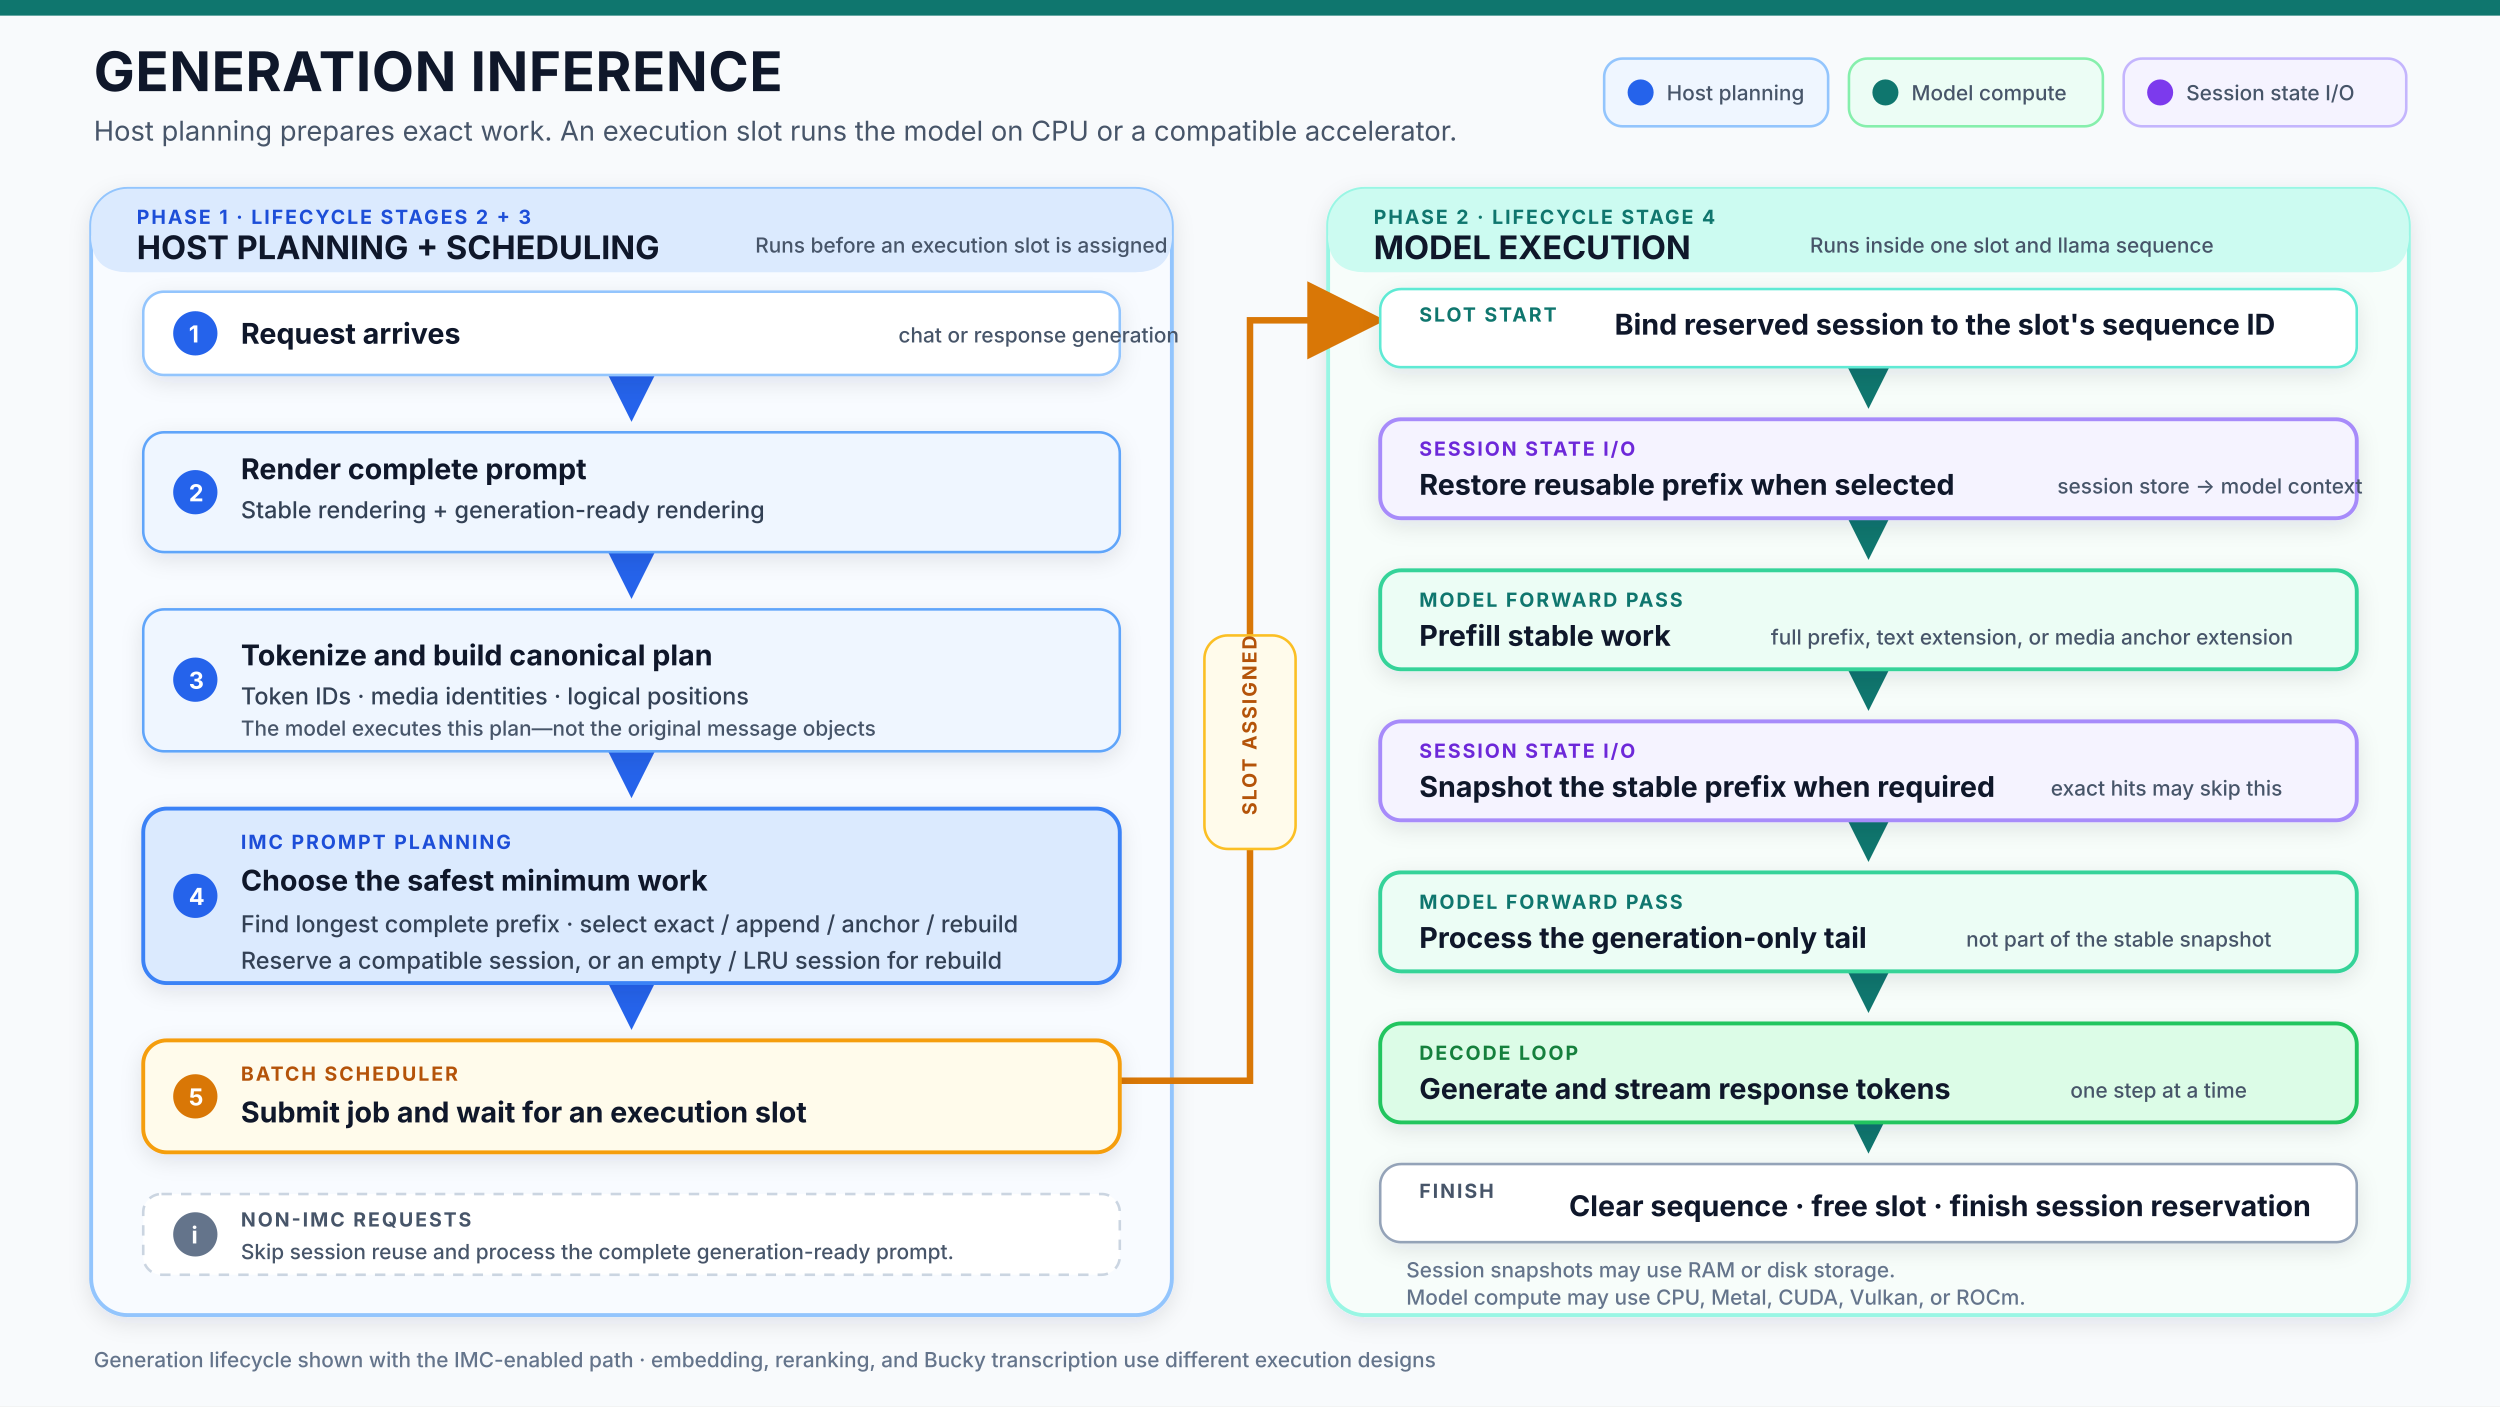
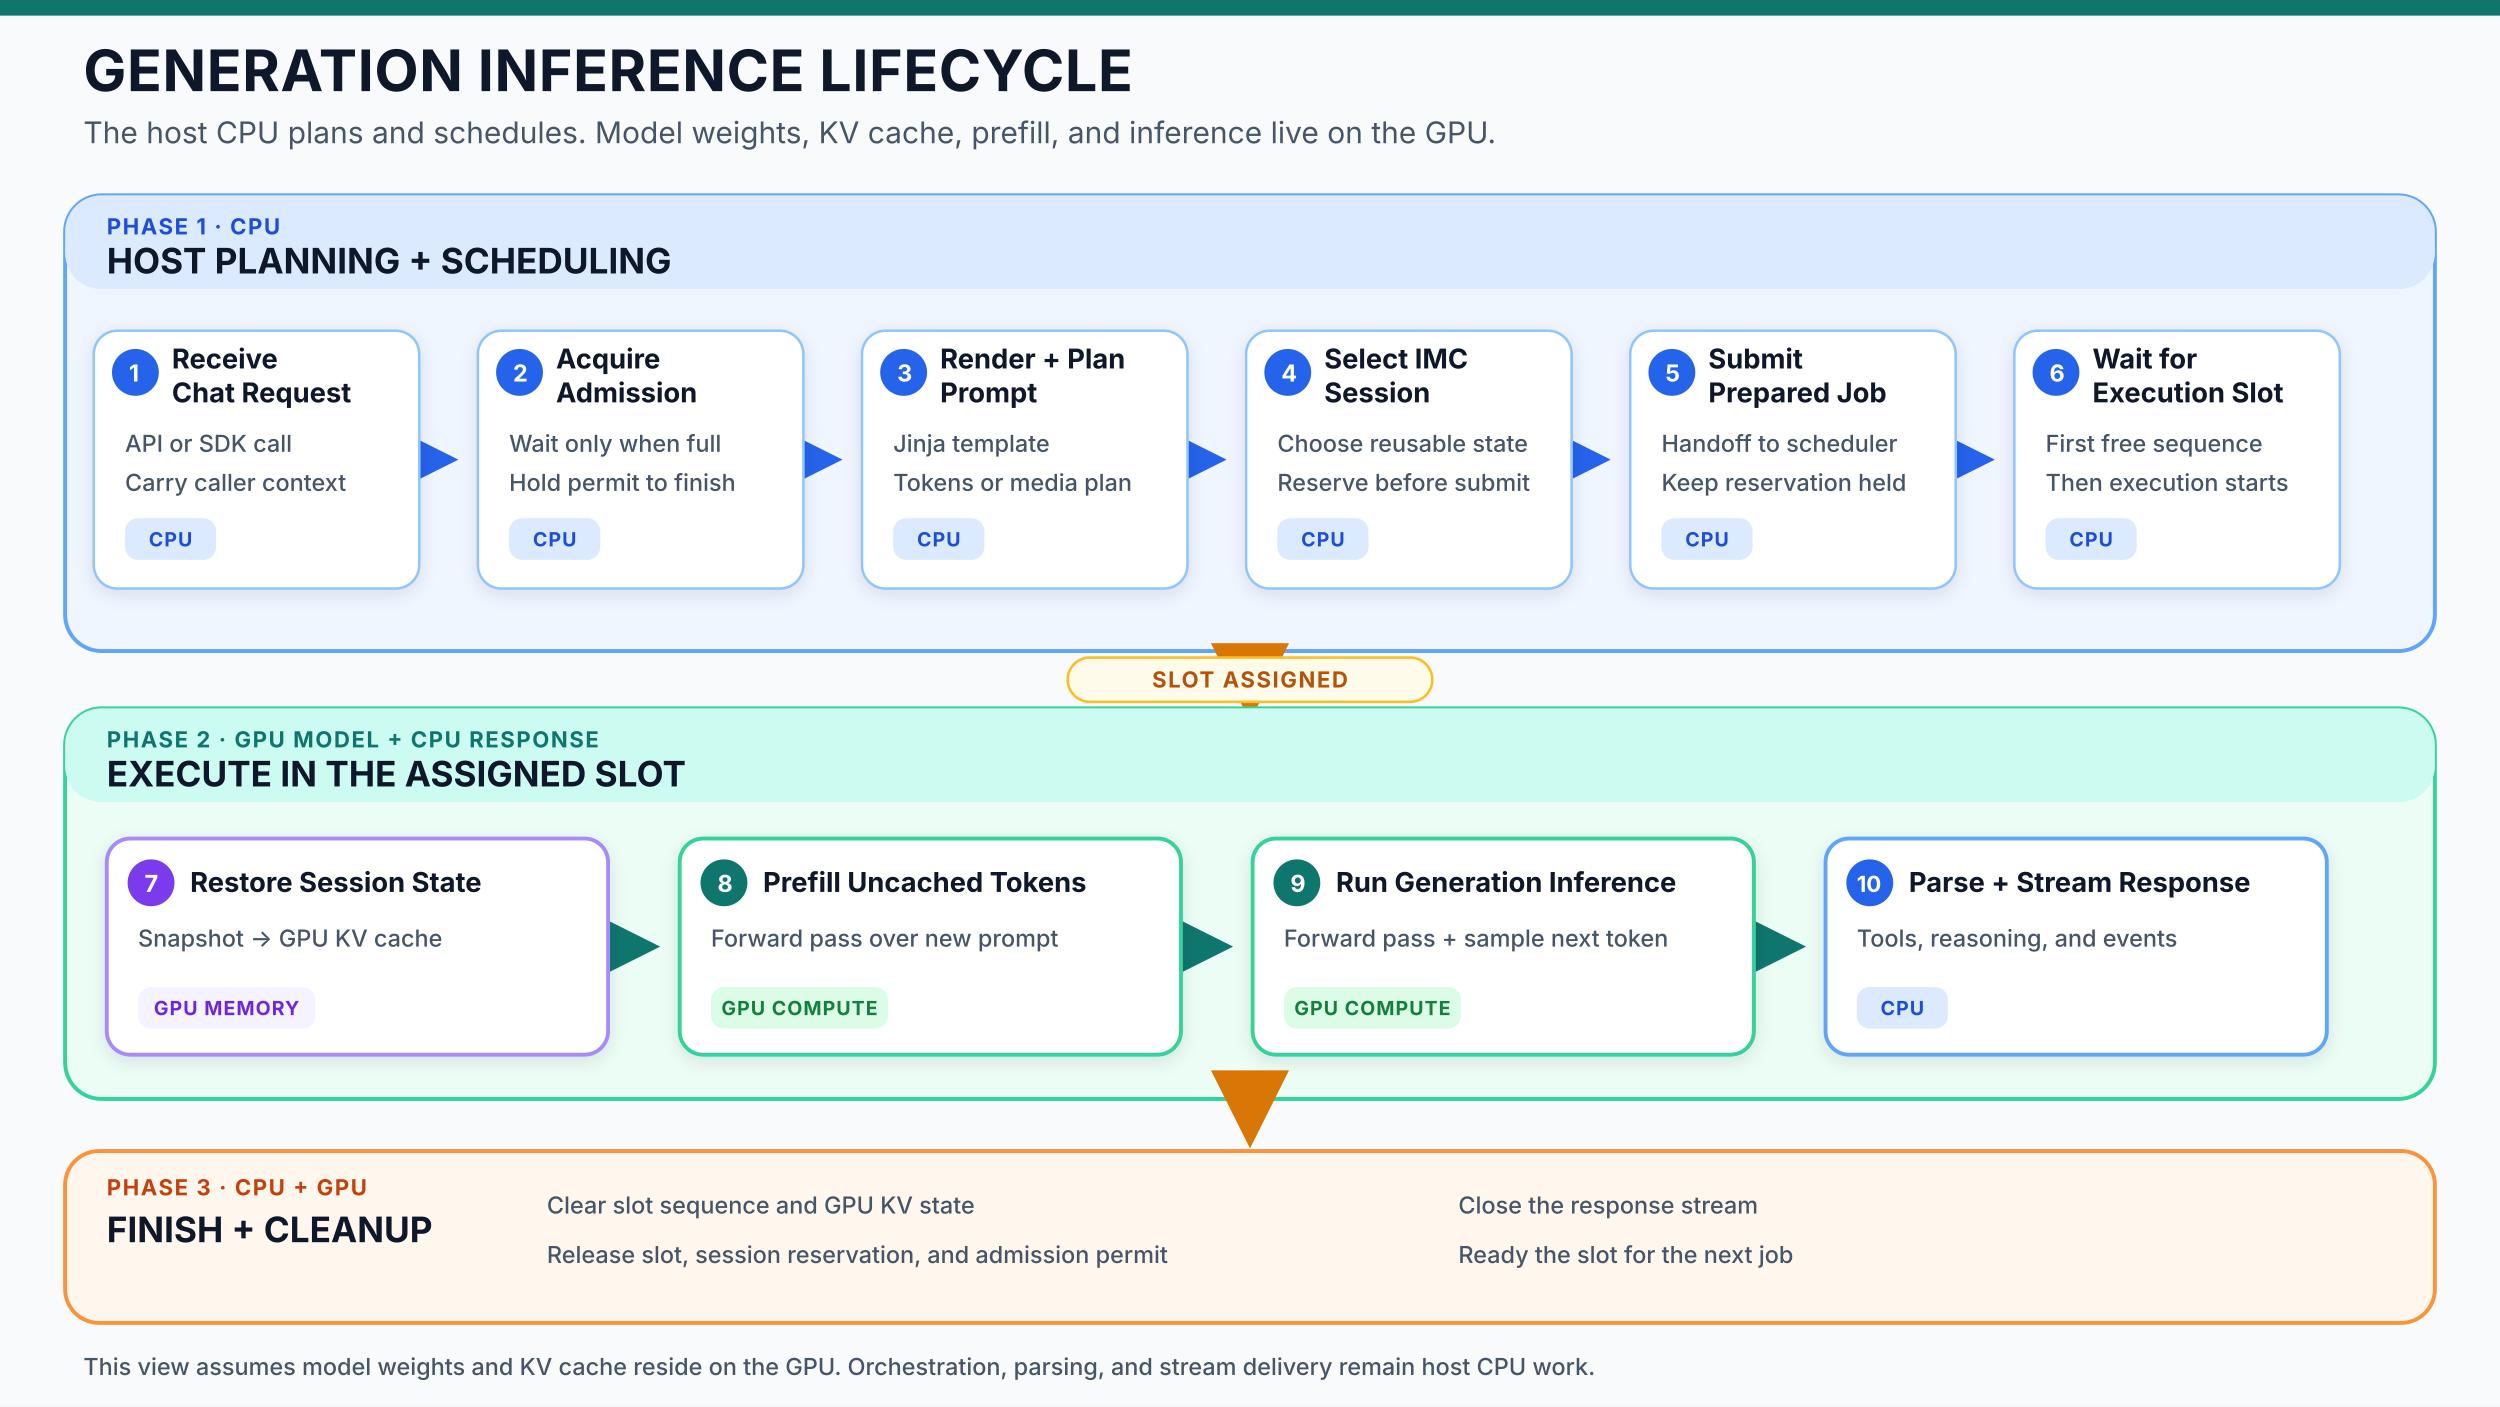
<svg xmlns="http://www.w3.org/2000/svg" width="1920" height="1080" viewBox="0 0 1920 1080" role="img" aria-labelledby="title desc">
  <defs>
    <filter id="shadow" x="-10%" y="-10%" width="120%" height="135%">
-       <feDropShadow dx="0" dy="5" stdDeviation="8" flood-color="#0f172a" flood-opacity="0.10" />
+       <feDropShadow dx="0" dy="4" stdDeviation="7" flood-color="#0f172a" flood-opacity="0.10" />
    </filter>
-     <marker id="arrow-blue" markerWidth="12" markerHeight="12" refX="10" refY="6" orient="auto" markerUnits="strokeWidth">
+     <marker id="arrowBlue" markerWidth="12" markerHeight="12" refX="10" refY="6" orient="auto" markerUnits="strokeWidth">
      <path d="M 0 0 L 12 6 L 0 12 z" fill="#2563eb" />
    </marker>
-     <marker id="arrow-green" markerWidth="12" markerHeight="12" refX="10" refY="6" orient="auto" markerUnits="strokeWidth">
+     <marker id="arrowGreen" markerWidth="12" markerHeight="12" refX="10" refY="6" orient="auto" markerUnits="strokeWidth">
      <path d="M 0 0 L 12 6 L 0 12 z" fill="#0f766e" />
    </marker>
-     <marker id="arrow-amber" markerWidth="12" markerHeight="12" refX="10" refY="6" orient="auto" markerUnits="strokeWidth">
+     <marker id="arrowAmber" markerWidth="12" markerHeight="12" refX="10" refY="6" orient="auto" markerUnits="strokeWidth">
      <path d="M 0 0 L 12 6 L 0 12 z" fill="#d97706" />
    </marker>
    <style>
-       .title { font: 700 42px Inter, ui-sans-serif, system-ui, sans-serif; fill: #0f172a; letter-spacing: 0.5px; }
-       .subtitle { font: 400 21px Inter, ui-sans-serif, system-ui, sans-serif; fill: #475569; }
-       .phase { font: 700 25px Inter, ui-sans-serif, system-ui, sans-serif; fill: #0f172a; }
-       .eyebrow { font: 700 15px Inter, ui-sans-serif, system-ui, sans-serif; letter-spacing: 1.5px; }
-       .heading { font: 700 22px Inter, ui-sans-serif, system-ui, sans-serif; fill: #0f172a; }
-       .body { font: 500 18px Inter, ui-sans-serif, system-ui, sans-serif; fill: #334155; }
-       .small { font: 500 16px Inter, ui-sans-serif, system-ui, sans-serif; fill: #475569; }
-       .mono { font: 600 16px ui-monospace, SFMono-Regular, Menlo, Consolas, monospace; fill: #334155; }
+       .title { font: 700 44px Inter, ui-sans-serif, system-ui, sans-serif; fill: #0f172a; letter-spacing: 0.5px; }
+       .subtitle { font: 400 23px Inter, ui-sans-serif, system-ui, sans-serif; fill: #475569; }
+       .phase { font: 700 27px Inter, ui-sans-serif, system-ui, sans-serif; fill: #0f172a; }
+       .heading { font: 700 21px Inter, ui-sans-serif, system-ui, sans-serif; fill: #0f172a; }
+       .eyebrow { font: 700 17px Inter, ui-sans-serif, system-ui, sans-serif; letter-spacing: 1.2px; }
+       .body { font: 500 18px Inter, ui-sans-serif, system-ui, sans-serif; fill: #475569; }
+       .badge { font: 700 15px Inter, ui-sans-serif, system-ui, sans-serif; letter-spacing: 0.8px; text-anchor: middle; dominant-baseline: middle; }
      .white { fill: #ffffff; }
-       .muted { fill: #64748b; }
    </style>
  </defs>
  <rect width="1920" height="1080" fill="#f8fafc" />
-   <rect x="0" y="0" width="1920" height="12" fill="#0f766e" />
-   <text class="title" x="72" y="70">GENERATION INFERENCE</text>
-   <text class="subtitle" x="72" y="108">Host planning prepares exact work. An execution slot runs the model on CPU or a compatible accelerator.</text>
-   <rect x="1232" y="45" width="172" height="52" rx="14" fill="#eff6ff" stroke="#93c5fd" stroke-width="2" />
-   <circle cx="1260" cy="71" r="10" fill="#2563eb" />
-   <text class="small" x="1280" y="77">Host planning</text>
-   <rect x="1420" y="45" width="195" height="52" rx="14" fill="#ecfdf5" stroke="#86efac" stroke-width="2" />
-   <circle cx="1448" cy="71" r="10" fill="#0f766e" />
-   <text class="small" x="1468" y="77">Model compute</text>
-   <rect x="1631" y="45" width="217" height="52" rx="14" fill="#f5f3ff" stroke="#c4b5fd" stroke-width="2" />
-   <circle cx="1659" cy="71" r="10" fill="#7c3aed" />
-   <text class="small" x="1679" y="77">Session state I/O</text>
+   <rect width="1920" height="12" fill="#0f766e" />
+   <text class="title" x="64" y="70">GENERATION INFERENCE LIFECYCLE</text>
+   <text class="subtitle" x="64" y="110">The host CPU plans and schedules. Model weights, KV cache, prefill, and inference live on the GPU.</text>
+   <rect x="50" y="150" width="1820" height="350" rx="28" fill="#eff6ff" stroke="#60a5fa" stroke-width="3" />
+   <rect x="50" y="150" width="1820" height="72" rx="28" fill="#dbeafe" />
+   <path d="M 50 190 Q 50 222 82 222 H 1838 Q 1870 222 1870 190" fill="#dbeafe" />
+   <text class="eyebrow" x="82" y="180" fill="#1d4ed8">PHASE 1 · CPU</text>
+   <text class="phase" x="82" y="210">HOST PLANNING + SCHEDULING</text>
+   <path d="M 322 353 H 344" stroke="#2563eb" stroke-width="4" fill="none" marker-end="url(#arrowBlue)" />
+   <path d="M 617 353 H 639" stroke="#2563eb" stroke-width="4" fill="none" marker-end="url(#arrowBlue)" />
+   <path d="M 912 353 H 934" stroke="#2563eb" stroke-width="4" fill="none" marker-end="url(#arrowBlue)" />
+   <path d="M 1207 353 H 1229" stroke="#2563eb" stroke-width="4" fill="none" marker-end="url(#arrowBlue)" />
+   <path d="M 1502 353 H 1524" stroke="#2563eb" stroke-width="4" fill="none" marker-end="url(#arrowBlue)" />
  <g filter="url(#shadow)">
-     <rect x="70" y="145" width="830" height="865" rx="28" fill="#f8fbff" stroke="#93c5fd" stroke-width="3" />
-     <rect x="1020" y="145" width="830" height="865" rx="28" fill="#f7fdfa" stroke="#99f6e4" stroke-width="3" />
+     <rect x="72" y="254" width="250" height="198" rx="18" fill="#ffffff" stroke="#93c5fd" stroke-width="2" />
+     <rect x="367" y="254" width="250" height="198" rx="18" fill="#ffffff" stroke="#93c5fd" stroke-width="2" />
+     <rect x="662" y="254" width="250" height="198" rx="18" fill="#ffffff" stroke="#93c5fd" stroke-width="2" />
+     <rect x="957" y="254" width="250" height="198" rx="18" fill="#ffffff" stroke="#93c5fd" stroke-width="2" />
+     <rect x="1252" y="254" width="250" height="198" rx="18" fill="#ffffff" stroke="#93c5fd" stroke-width="2" />
+     <rect x="1547" y="254" width="250" height="198" rx="18" fill="#ffffff" stroke="#93c5fd" stroke-width="2" />
  </g>
-   <rect x="70" y="145" width="830" height="64" rx="28" fill="#dbeafe" />
-   <path d="M 70 181 Q 70 209 98 209 H 872 Q 900 209 900 181" fill="#dbeafe" />
-   <rect x="1020" y="145" width="830" height="64" rx="28" fill="#ccfbf1" />
-   <path d="M 1020 181 Q 1020 209 1048 209 H 1822 Q 1850 209 1850 181" fill="#ccfbf1" />
-   <text class="eyebrow" x="105" y="172" fill="#1d4ed8">PHASE 1 · LIFECYCLE STAGES 2 + 3</text>
-   <text class="phase" x="105" y="199">HOST PLANNING + SCHEDULING</text>
-   <text class="small" x="580" y="194">Runs before an execution slot is assigned</text>
-   <text class="eyebrow" x="1055" y="172" fill="#0f766e">PHASE 2 · LIFECYCLE STAGE 4</text>
-   <text class="phase" x="1055" y="199">MODEL EXECUTION</text>
-   <text class="small" x="1390" y="194">Runs inside one slot and llama sequence</text>
-   <path d="M 485 288 L 485 316" stroke="#2563eb" stroke-width="4" fill="none" marker-end="url(#arrow-blue)" />
-   <path d="M 485 424 L 485 452" stroke="#2563eb" stroke-width="4" fill="none" marker-end="url(#arrow-blue)" />
-   <path d="M 485 577 L 485 605" stroke="#2563eb" stroke-width="4" fill="none" marker-end="url(#arrow-blue)" />
-   <path d="M 485 755 L 485 783" stroke="#2563eb" stroke-width="4" fill="none" marker-end="url(#arrow-blue)" />
-   <path d="M 1435 282 L 1435 306" stroke="#0f766e" stroke-width="4" fill="none" marker-end="url(#arrow-green)" />
-   <path d="M 1435 398 L 1435 422" stroke="#0f766e" stroke-width="4" fill="none" marker-end="url(#arrow-green)" />
-   <path d="M 1435 514 L 1435 538" stroke="#0f766e" stroke-width="4" fill="none" marker-end="url(#arrow-green)" />
-   <path d="M 1435 630 L 1435 654" stroke="#0f766e" stroke-width="4" fill="none" marker-end="url(#arrow-green)" />
-   <path d="M 1435 746 L 1435 770" stroke="#0f766e" stroke-width="4" fill="none" marker-end="url(#arrow-green)" />
-   <path d="M 1435 862 L 1435 878" stroke="#64748b" stroke-width="4" fill="none" marker-end="url(#arrow-green)" />
-   <path d="M 860 830 H 960 V 246 H 1054" stroke="#d97706" stroke-width="5" fill="none" marker-end="url(#arrow-amber)" />
-   <rect x="925" y="488" width="70" height="164" rx="18" fill="#fffbeb" stroke="#fbbf24" stroke-width="2" />
-   <text x="965" y="626" transform="rotate(-90 965 626)" style="font:700 15px Inter, sans-serif; letter-spacing:1.5px; fill:#b45309">SLOT ASSIGNED</text>
+   <circle cx="104" cy="286" r="18" fill="#2563eb" />
+   <text x="99" y="293" style="font:700 18px Inter,sans-serif" class="white">1</text>
+   <text class="heading" x="132" y="283">Receive</text>
+   <text class="heading" x="132" y="309">Chat Request</text>
+   <text class="body" x="96" y="347">API or SDK call</text>
+   <text class="body" x="96" y="377">Carry caller context</text>
+   <rect x="96" y="398" width="70" height="32" rx="10" fill="#dbeafe" />
+   <text class="badge" x="131" y="414" fill="#1d4ed8">CPU</text>
+   <circle cx="399" cy="286" r="18" fill="#2563eb" />
+   <text x="394" y="293" style="font:700 18px Inter,sans-serif" class="white">2</text>
+   <text class="heading" x="427" y="283">Acquire</text>
+   <text class="heading" x="427" y="309">Admission</text>
+   <text class="body" x="391" y="347">Wait only when full</text>
+   <text class="body" x="391" y="377">Hold permit to finish</text>
+   <rect x="391" y="398" width="70" height="32" rx="10" fill="#dbeafe" />
+   <text class="badge" x="426" y="414" fill="#1d4ed8">CPU</text>
+   <circle cx="694" cy="286" r="18" fill="#2563eb" />
+   <text x="689" y="293" style="font:700 18px Inter,sans-serif" class="white">3</text>
+   <text class="heading" x="722" y="283">Render + Plan</text>
+   <text class="heading" x="722" y="309">Prompt</text>
+   <text class="body" x="686" y="347">Jinja template</text>
+   <text class="body" x="686" y="377">Tokens or media plan</text>
+   <rect x="686" y="398" width="70" height="32" rx="10" fill="#dbeafe" />
+   <text class="badge" x="721" y="414" fill="#1d4ed8">CPU</text>
+   <circle cx="989" cy="286" r="18" fill="#2563eb" />
+   <text x="984" y="293" style="font:700 18px Inter,sans-serif" class="white">4</text>
+   <text class="heading" x="1017" y="283">Select IMC</text>
+   <text class="heading" x="1017" y="309">Session</text>
+   <text class="body" x="981" y="347">Choose reusable state</text>
+   <text class="body" x="981" y="377">Reserve before submit</text>
+   <rect x="981" y="398" width="70" height="32" rx="10" fill="#dbeafe" />
+   <text class="badge" x="1016" y="414" fill="#1d4ed8">CPU</text>
+   <circle cx="1284" cy="286" r="18" fill="#2563eb" />
+   <text x="1279" y="293" style="font:700 18px Inter,sans-serif" class="white">5</text>
+   <text class="heading" x="1312" y="283">Submit</text>
+   <text class="heading" x="1312" y="309">Prepared Job</text>
+   <text class="body" x="1276" y="347">Handoff to scheduler</text>
+   <text class="body" x="1276" y="377">Keep reservation held</text>
+   <rect x="1276" y="398" width="70" height="32" rx="10" fill="#dbeafe" />
+   <text class="badge" x="1311" y="414" fill="#1d4ed8">CPU</text>
+   <circle cx="1579" cy="286" r="18" fill="#2563eb" />
+   <text x="1574" y="293" style="font:700 18px Inter,sans-serif" class="white">6</text>
+   <text class="heading" x="1607" y="283">Wait for</text>
+   <text class="heading" x="1607" y="309">Execution Slot</text>
+   <text class="body" x="1571" y="347">First free sequence</text>
+   <text class="body" x="1571" y="377">Then execution starts</text>
+   <rect x="1571" y="398" width="70" height="32" rx="10" fill="#dbeafe" />
+   <text class="badge" x="1606" y="414" fill="#1d4ed8">CPU</text>
+   <path d="M 960 500 V 544" stroke="#d97706" stroke-width="5" fill="none" marker-end="url(#arrowAmber)" />
+   <rect x="820" y="505" width="280" height="34" rx="17" fill="#fffbeb" stroke="#fbbf24" stroke-width="2" />
+   <text class="eyebrow" x="960" y="528" text-anchor="middle" fill="#b45309">SLOT ASSIGNED</text>
+   <rect x="50" y="544" width="1820" height="300" rx="28" fill="#ecfdf5" stroke="#34d399" stroke-width="3" />
+   <rect x="50" y="544" width="1820" height="72" rx="28" fill="#ccfbf1" />
+   <path d="M 50 584 Q 50 616 82 616 H 1838 Q 1870 616 1870 584" fill="#ccfbf1" />
+   <text class="eyebrow" x="82" y="574" fill="#0f766e">PHASE 2 · GPU MODEL + CPU RESPONSE</text>
+   <text class="phase" x="82" y="604">EXECUTE IN THE ASSIGNED SLOT</text>
+   <path d="M 467 727 H 499" stroke="#0f766e" stroke-width="4" fill="none" marker-end="url(#arrowGreen)" />
+   <path d="M 907 727 H 939" stroke="#0f766e" stroke-width="4" fill="none" marker-end="url(#arrowGreen)" />
+   <path d="M 1347 727 H 1379" stroke="#0f766e" stroke-width="4" fill="none" marker-end="url(#arrowGreen)" />
  <g filter="url(#shadow)">
-     <rect x="110" y="224" width="750" height="64" rx="16" fill="#ffffff" stroke="#93c5fd" stroke-width="2" />
-     <rect x="110" y="332" width="750" height="92" rx="16" fill="#eff6ff" stroke="#60a5fa" stroke-width="2" />
-     <rect x="110" y="468" width="750" height="109" rx="16" fill="#eff6ff" stroke="#60a5fa" stroke-width="2" />
-     <rect x="110" y="621" width="750" height="134" rx="18" fill="#dbeafe" stroke="#3b82f6" stroke-width="3" />
-     <rect x="110" y="799" width="750" height="86" rx="18" fill="#fffbeb" stroke="#f59e0b" stroke-width="3" />
+     <rect x="82" y="644" width="385" height="166" rx="18" fill="#ffffff" stroke="#a78bfa" stroke-width="3" />
+     <rect x="522" y="644" width="385" height="166" rx="18" fill="#ffffff" stroke="#34d399" stroke-width="3" />
+     <rect x="962" y="644" width="385" height="166" rx="18" fill="#ffffff" stroke="#34d399" stroke-width="3" />
+     <rect x="1402" y="644" width="385" height="166" rx="18" fill="#ffffff" stroke="#60a5fa" stroke-width="3" />
  </g>
-   <circle cx="150" cy="256" r="17" fill="#2563eb" />
-   <text x="145" y="263" style="font:700 18px Inter, sans-serif" class="white">1</text>
-   <text class="heading" x="185" y="264">Request arrives</text>
-   <text class="small" x="690" y="263">chat or response generation</text>
-   <circle cx="150" cy="378" r="17" fill="#2563eb" />
-   <text x="145" y="385" style="font:700 18px Inter, sans-serif" class="white">2</text>
-   <text class="heading" x="185" y="368">Render complete prompt</text>
-   <text class="body" x="185" y="398">Stable rendering + generation-ready rendering</text>
-   <circle cx="150" cy="522" r="17" fill="#2563eb" />
-   <text x="145" y="529" style="font:700 18px Inter, sans-serif" class="white">3</text>
-   <text class="heading" x="185" y="511">Tokenize and build canonical plan</text>
-   <text class="body" x="185" y="541">Token IDs · media identities · logical positions</text>
-   <text class="small" x="185" y="565">The model executes this plan—not the original message objects</text>
-   <circle cx="150" cy="688" r="17" fill="#2563eb" />
-   <text x="145" y="695" style="font:700 18px Inter, sans-serif" class="white">4</text>
-   <text class="eyebrow" x="185" y="652" fill="#1d4ed8">IMC PROMPT PLANNING</text>
-   <text class="heading" x="185" y="684">Choose the safest minimum work</text>
-   <text class="body" x="185" y="716">Find longest complete prefix · select exact / append / anchor / rebuild</text>
-   <text class="body" x="185" y="744">Reserve a compatible session, or an empty / LRU session for rebuild</text>
-   <circle cx="150" cy="842" r="17" fill="#d97706" />
-   <text x="145" y="849" style="font:700 18px Inter, sans-serif" class="white">5</text>
-   <text class="eyebrow" x="185" y="830" fill="#b45309">BATCH SCHEDULER</text>
-   <text class="heading" x="185" y="862">Submit job and wait for an execution slot</text>
-   <rect x="110" y="917" width="750" height="62" rx="14" fill="#ffffff" stroke="#cbd5e1" stroke-width="2" stroke-dasharray="8 7" />
-   <circle cx="150" cy="948" r="17" fill="#64748b" />
-   <text x="147" y="955" style="font:700 18px Inter, sans-serif" class="white">i</text>
-   <text class="eyebrow" x="185" y="942" fill="#475569">NON-IMC REQUESTS</text>
-   <text class="small" x="185" y="967">Skip session reuse and process the complete generation-ready prompt.</text>
-   <g filter="url(#shadow)">
-     <rect x="1060" y="222" width="750" height="60" rx="16" fill="#ffffff" stroke="#5eead4" stroke-width="2" />
-     <rect x="1060" y="322" width="750" height="76" rx="16" fill="#f5f3ff" stroke="#a78bfa" stroke-width="3" />
-     <rect x="1060" y="438" width="750" height="76" rx="16" fill="#ecfdf5" stroke="#34d399" stroke-width="3" />
-     <rect x="1060" y="554" width="750" height="76" rx="16" fill="#f5f3ff" stroke="#a78bfa" stroke-width="3" />
-     <rect x="1060" y="670" width="750" height="76" rx="16" fill="#ecfdf5" stroke="#34d399" stroke-width="3" />
-     <rect x="1060" y="786" width="750" height="76" rx="16" fill="#dcfce7" stroke="#22c55e" stroke-width="3" />
-     <rect x="1060" y="894" width="750" height="60" rx="16" fill="#ffffff" stroke="#94a3b8" stroke-width="2" />
-   </g>
-   <text class="eyebrow" x="1090" y="247" fill="#0f766e">SLOT START</text>
-   <text class="heading" x="1240" y="257">Bind reserved session to the slot's sequence ID</text>
-   <text class="eyebrow" x="1090" y="350" fill="#6d28d9">SESSION STATE I/O</text>
-   <text class="heading" x="1090" y="380">Restore reusable prefix when selected</text>
-   <text class="small" x="1580" y="379">session store → model context</text>
-   <text class="eyebrow" x="1090" y="466" fill="#0f766e">MODEL FORWARD PASS</text>
-   <text class="heading" x="1090" y="496">Prefill stable work</text>
-   <text class="small" x="1360" y="495">full prefix, text extension, or media anchor extension</text>
-   <text class="eyebrow" x="1090" y="582" fill="#6d28d9">SESSION STATE I/O</text>
-   <text class="heading" x="1090" y="612">Snapshot the stable prefix when required</text>
-   <text class="small" x="1575" y="611">exact hits may skip this</text>
-   <text class="eyebrow" x="1090" y="698" fill="#0f766e">MODEL FORWARD PASS</text>
-   <text class="heading" x="1090" y="728">Process the generation-only tail</text>
-   <text class="small" x="1510" y="727">not part of the stable snapshot</text>
-   <text class="eyebrow" x="1090" y="814" fill="#15803d">DECODE LOOP</text>
-   <text class="heading" x="1090" y="844">Generate and stream response tokens</text>
-   <text class="small" x="1590" y="843">one step at a time</text>
-   <text class="eyebrow" x="1090" y="920" fill="#475569">FINISH</text>
-   <text class="heading" x="1205" y="934">Clear sequence · free slot · finish session reservation</text>
-   <text class="small muted" x="1080" y="981">Session snapshots may use RAM or disk storage.</text>
-   <text class="small muted" x="1080" y="1002">Model compute may use CPU, Metal, CUDA, Vulkan, or ROCm.</text>
-   <text class="small muted" x="72" y="1050">Generation lifecycle shown with the IMC-enabled path · embedding, reranking, and Bucky transcription use different execution designs</text>
+   <circle cx="116" cy="678" r="18" fill="#7c3aed" />
+   <text x="111" y="685" style="font:700 18px Inter,sans-serif" class="white">7</text>
+   <text class="heading" x="146" y="685">Restore Session State</text>
+   <text class="body" x="106" y="727">Snapshot → GPU KV cache</text>
+   <rect x="106" y="758" width="136" height="32" rx="10" fill="#f5f3ff" />
+   <text class="badge" x="174" y="774" fill="#6d28d9">GPU MEMORY</text>
+   <circle cx="556" cy="678" r="18" fill="#0f766e" />
+   <text x="551" y="685" style="font:700 18px Inter,sans-serif" class="white">8</text>
+   <text class="heading" x="586" y="685">Prefill Uncached Tokens</text>
+   <text class="body" x="546" y="727">Forward pass over new prompt</text>
+   <rect x="546" y="758" width="136" height="32" rx="10" fill="#dcfce7" />
+   <text class="badge" x="614" y="774" fill="#15803d">GPU COMPUTE</text>
+   <circle cx="996" cy="678" r="18" fill="#0f766e" />
+   <text x="991" y="685" style="font:700 18px Inter,sans-serif" class="white">9</text>
+   <text class="heading" x="1026" y="685">Run Generation Inference</text>
+   <text class="body" x="986" y="727">Forward pass + sample next token</text>
+   <rect x="986" y="758" width="136" height="32" rx="10" fill="#dcfce7" />
+   <text class="badge" x="1054" y="774" fill="#15803d">GPU COMPUTE</text>
+   <circle cx="1436" cy="678" r="18" fill="#2563eb" />
+   <text x="1426" y="685" style="font:700 17px Inter,sans-serif" class="white">10</text>
+   <text class="heading" x="1466" y="685">Parse + Stream Response</text>
+   <text class="body" x="1426" y="727">Tools, reasoning, and events</text>
+   <rect x="1426" y="758" width="70" height="32" rx="10" fill="#dbeafe" />
+   <text class="badge" x="1461" y="774" fill="#1d4ed8">CPU</text>
+   <path d="M 960 844 V 872" stroke="#d97706" stroke-width="5" fill="none" marker-end="url(#arrowAmber)" />
+   <rect x="50" y="884" width="1820" height="132" rx="26" fill="#fff7ed" stroke="#fb923c" stroke-width="3" />
+   <text class="eyebrow" x="82" y="918" fill="#c2410c">PHASE 3 · CPU + GPU</text>
+   <text class="phase" x="82" y="954">FINISH + CLEANUP</text>
+   <text class="body" x="420" y="932">Clear slot sequence and GPU KV state</text>
+   <text class="body" x="420" y="970">Release slot, session reservation, and admission permit</text>
+   <text class="body" x="1120" y="932">Close the response stream</text>
+   <text class="body" x="1120" y="970">Ready the slot for the next job</text>
+   <text class="body" x="64" y="1056">This view assumes model weights and KV cache reside on the GPU. Orchestration, parsing, and stream delivery remain host CPU work.</text>
</svg>
